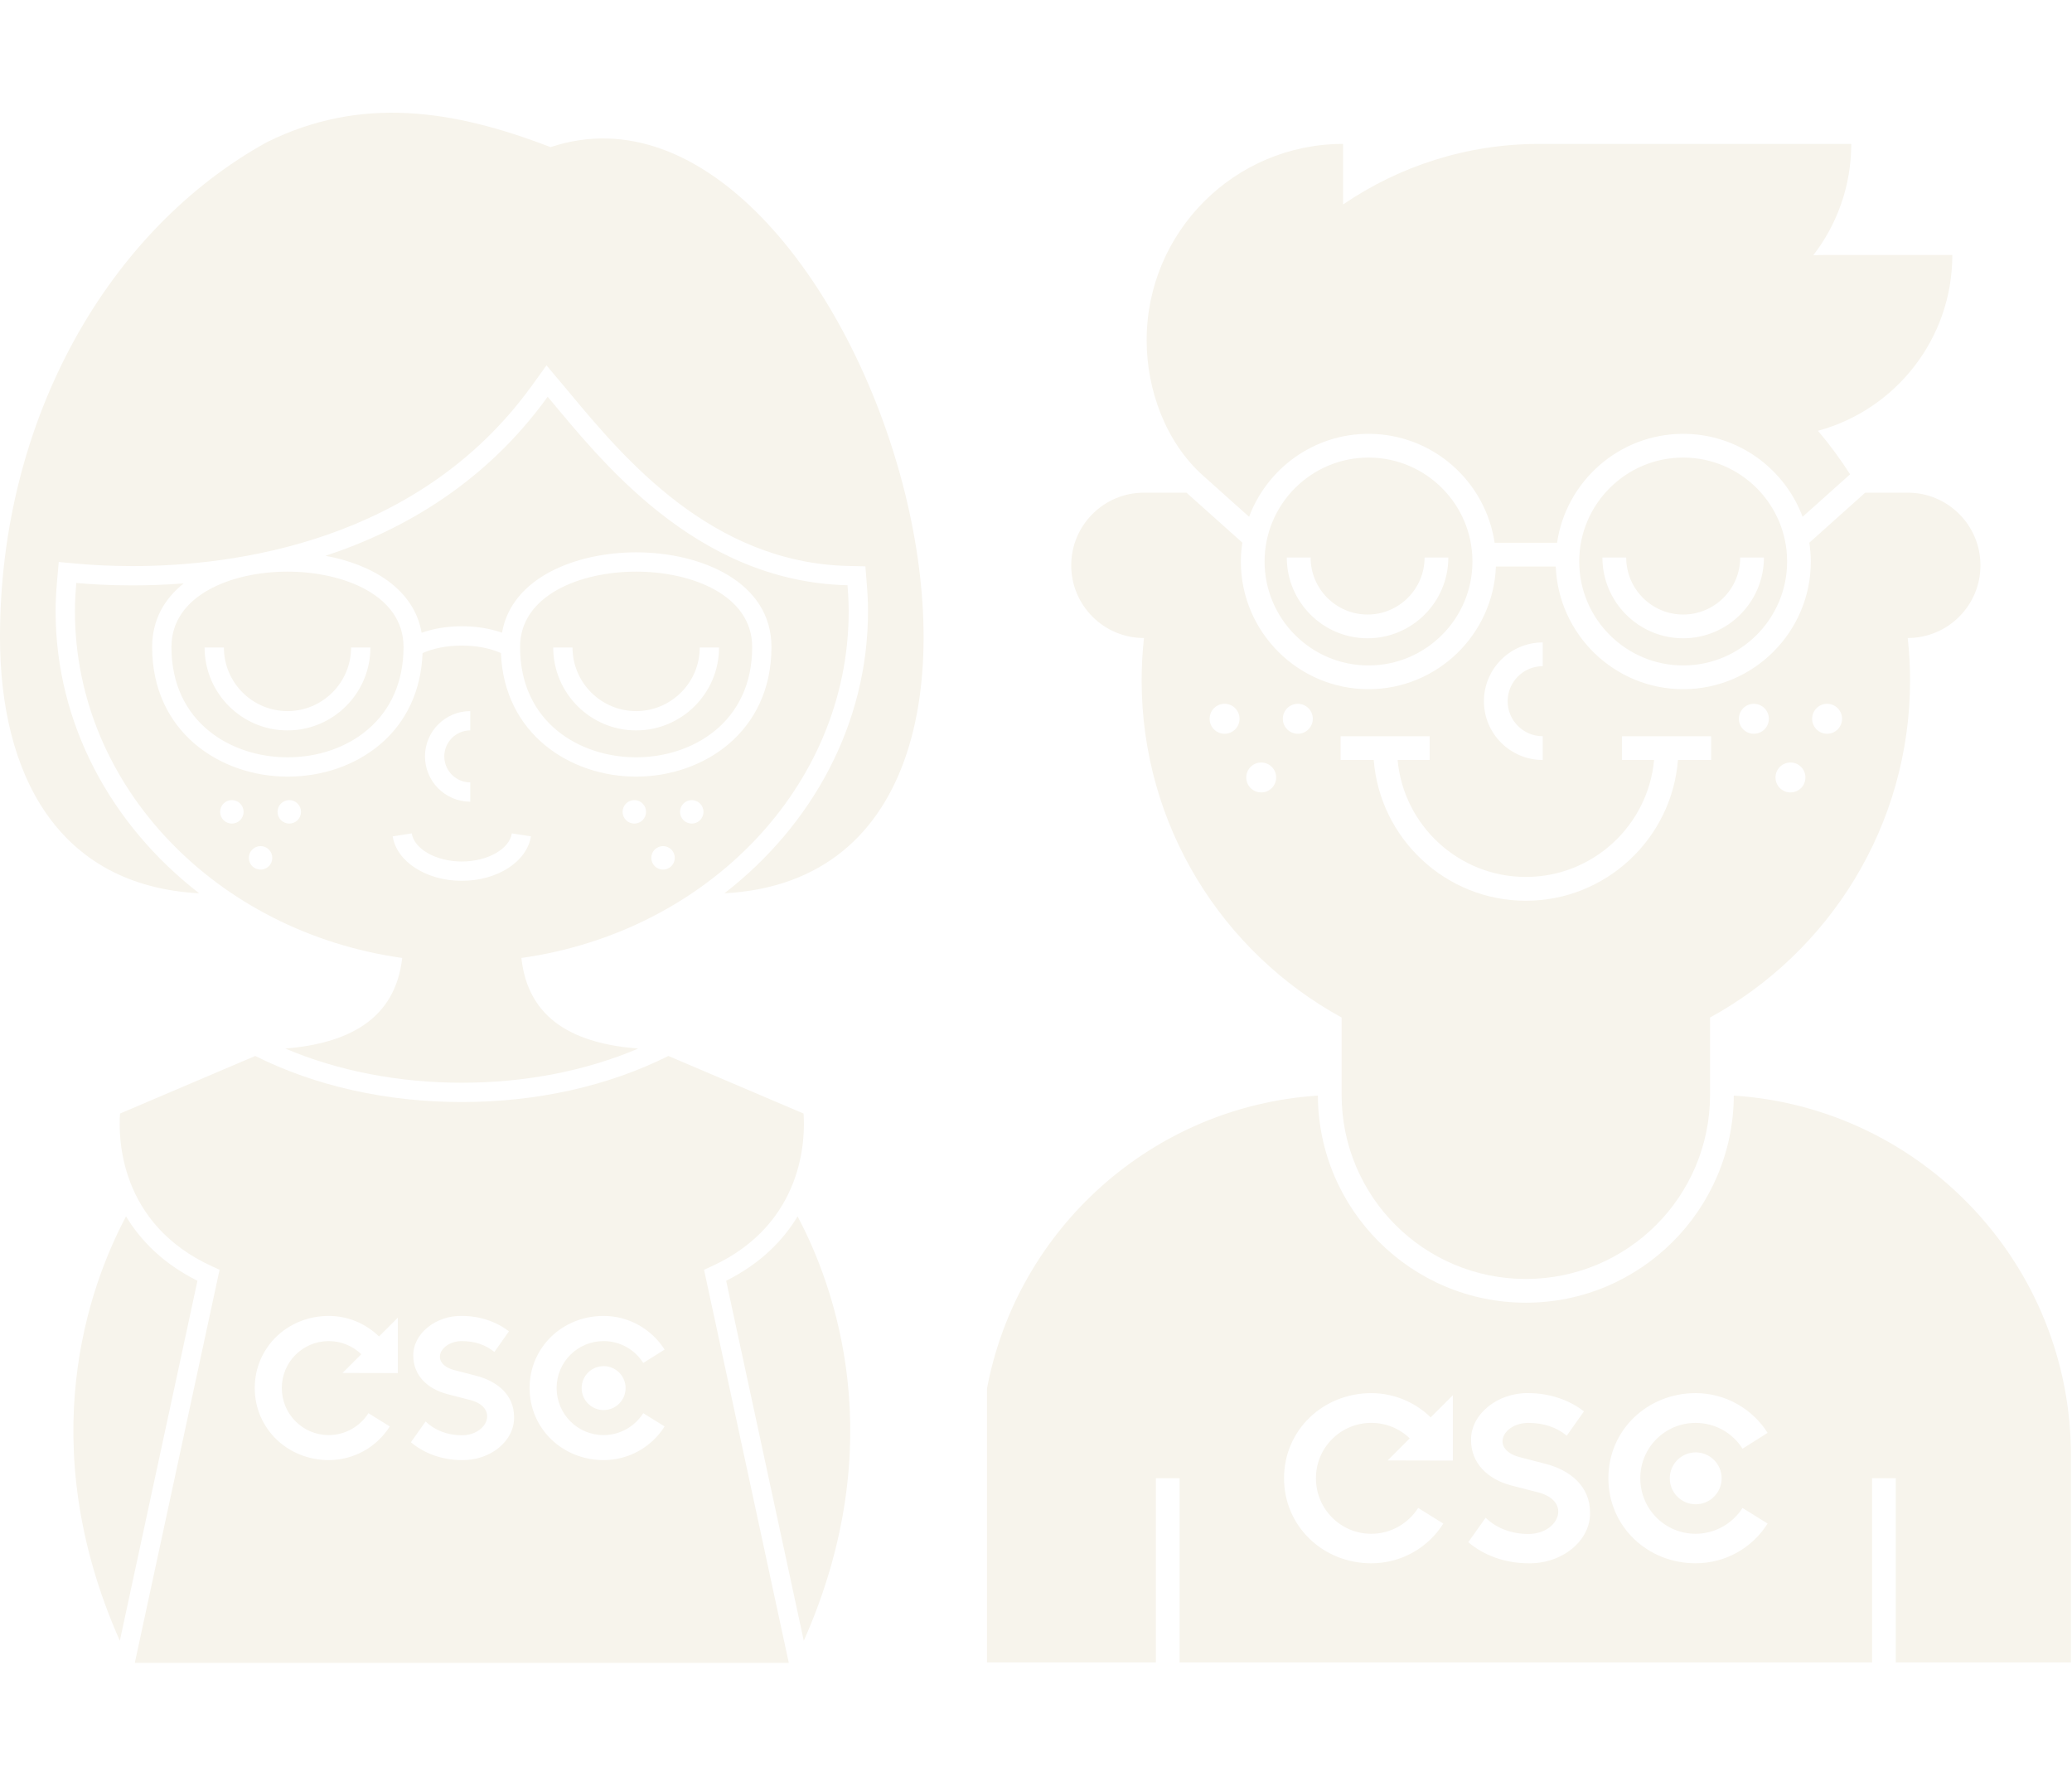
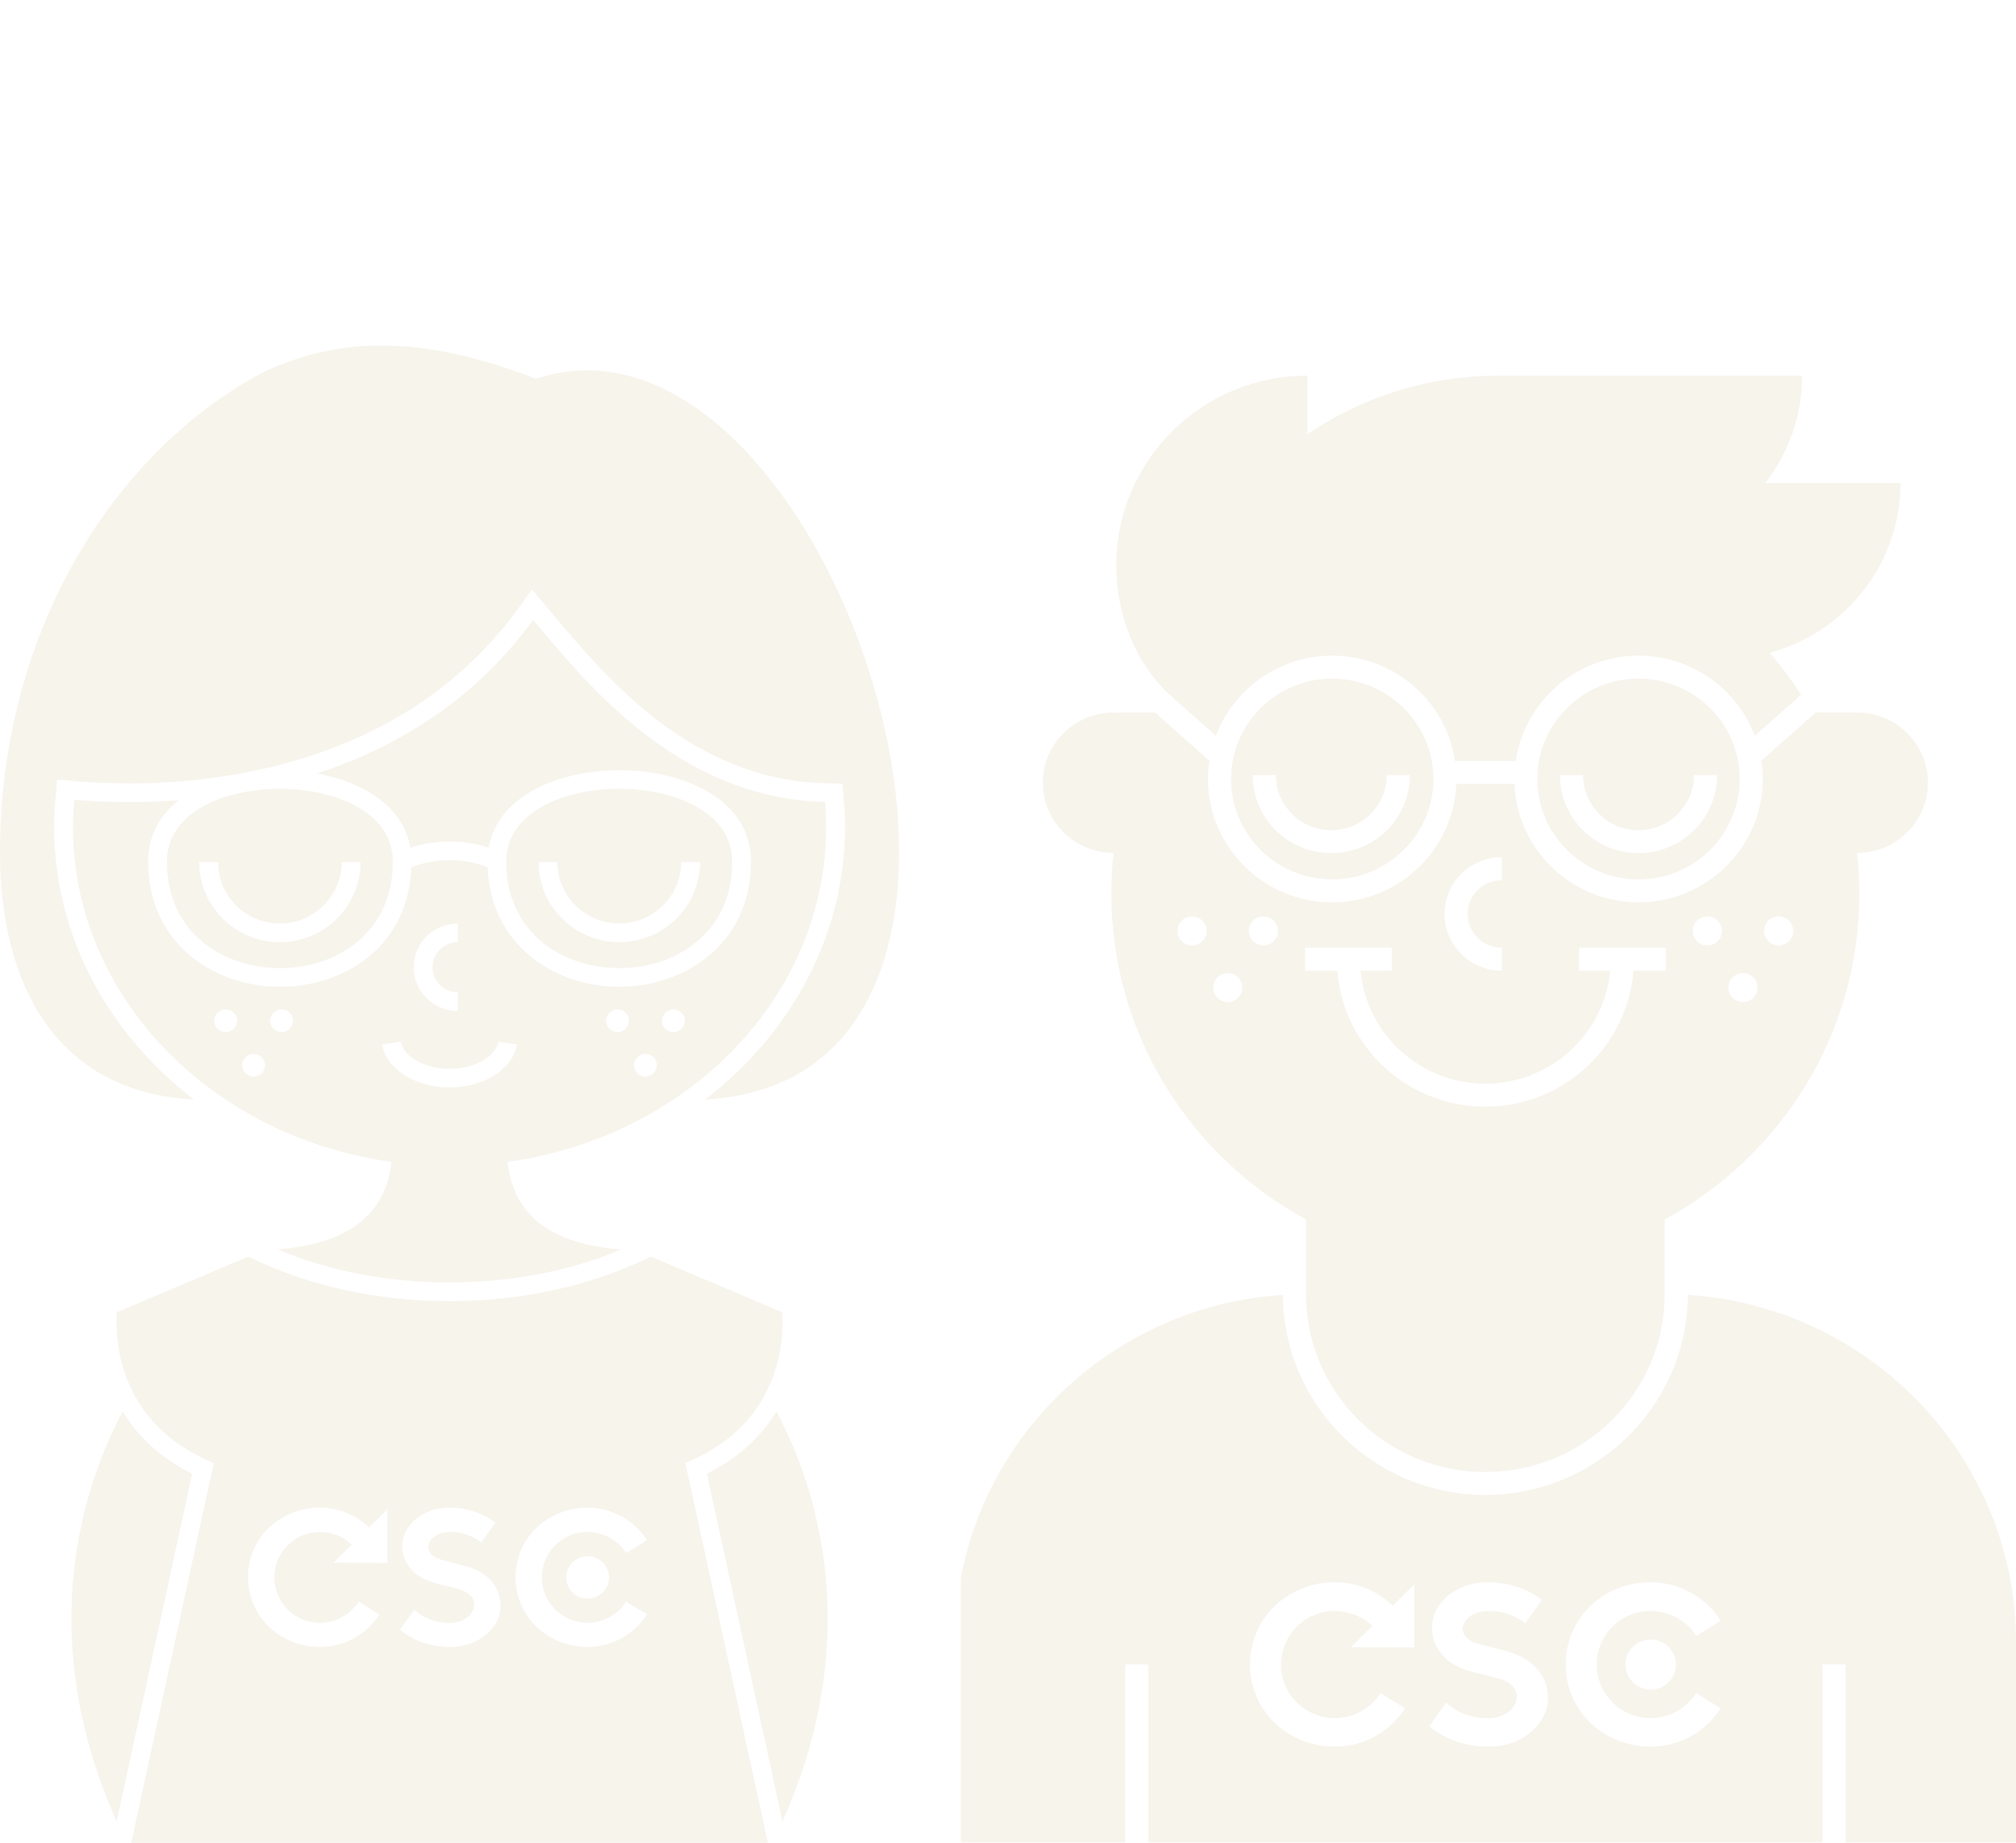
- <svg xmlns="http://www.w3.org/2000/svg" width="70px" height="60px" viewBox="0 0 302 226" version="1.1">
-   <defs />
-   <g id="Page-1" stroke="none" stroke-width="1" fill="none" fill-rule="evenodd">
-     <g fill="#F7F4EC" id="Combined-Shape">
-       <path d="M272.861,225.897 L171.931,225.897 L171.931,199.04 L168.47,199.04 L168.47,225.897 L143.856,225.897 L143.856,185.976 C148.226,162.708 167.935,144.846 192.085,143.267 C192.157,159.927 205.726,173.458 222.397,173.458 C239.067,173.458 252.635,159.927 252.705,143.267 C280.135,145.056 301.845,167.857 301.845,195.738 L301.845,225.897 L276.322,225.897 L276.322,199.04 L272.861,199.04 L272.861,225.897 Z M167.126,33.178 C167.126,17.367 179.945,4.547 195.756,4.547 L195.756,13.377 C203.906,7.819 213.746,4.547 224.366,4.547 L269.826,4.547 C269.826,10.667 267.756,16.297 264.286,20.787 C264.796,20.758 265.316,20.739 265.836,20.739 L284.557,20.739 C284.557,32.989 276.256,43.308 264.966,46.367 C266.676,48.358 268.236,50.489 269.656,52.707 L262.736,58.898 C260.086,51.848 253.296,46.808 245.326,46.808 C235.996,46.808 228.267,53.718 226.945,62.688 L217.846,62.688 C216.525,53.718 208.796,46.808 199.466,46.808 C191.496,46.808 184.706,51.848 182.057,58.898 L175.326,52.877 C169.897,48.018 167.126,40.367 167.126,33.178 Z M156.135,65.978 C156.135,60.127 160.885,55.387 166.726,55.387 L172.935,55.387 L181.075,62.667 C180.946,63.569 180.856,64.478 180.856,65.417 C180.856,75.677 189.205,84.029 199.465,84.029 C209.476,84.029 217.647,76.069 218.035,66.148 L226.755,66.148 C227.147,76.069 235.317,84.029 245.325,84.029 C255.585,84.029 263.935,75.677 263.935,65.417 C263.935,64.478 263.845,63.569 263.715,62.677 L271.856,55.387 L278.067,55.387 C283.915,55.387 288.656,60.127 288.656,65.978 C288.656,71.829 283.915,76.569 278.067,76.569 L278.055,76.569 C278.276,78.597 278.397,80.648 278.397,82.739 C278.397,103.927 266.615,122.377 249.245,131.887 L249.245,143.148 C249.245,157.978 237.226,169.998 222.397,169.998 C214.987,169.998 208.265,166.998 203.406,162.137 C198.545,157.279 195.545,150.557 195.545,143.148 L195.545,131.887 C178.175,122.377 166.397,103.927 166.397,82.739 C166.397,80.648 166.515,78.597 166.737,76.569 L166.726,76.569 C160.885,76.569 156.135,71.829 156.135,65.978 Z M211.756,196.473 L211.756,186.944 L208.527,190.171 C206.281,187.989 203.224,186.64 199.867,186.64 C192.845,186.64 187.152,192.018 187.152,199.039 C187.152,206.064 192.845,211.441 199.867,211.441 C204.265,211.441 208.155,209.162 210.369,205.653 L206.7,203.373 C205.277,205.619 202.746,207.139 199.867,207.139 C195.406,207.139 191.8,203.533 191.8,199.039 C191.8,194.579 195.406,190.974 199.867,190.974 C202.045,190.974 204.023,191.827 205.472,193.228 L202.25,196.451 L211.756,196.473 Z M225.175,196.918 L221.375,195.938 C217.205,194.737 219.067,190.978 222.765,190.978 C224.987,190.978 226.845,191.606 228.365,192.838 L230.865,189.298 C228.715,187.617 225.835,186.638 222.765,186.638 C218.305,186.548 214.325,189.708 214.415,193.508 C214.415,196.827 216.795,199.168 220.237,200.088 L224.285,201.128 C229.155,202.458 227.165,207.168 222.765,207.168 C220.265,207.168 218.055,206.288 216.535,204.798 L214.005,208.367 C216.285,210.298 219.385,211.438 222.765,211.438 C227.675,211.538 231.845,208.147 231.755,204.038 C231.755,200.178 228.817,197.838 225.175,196.918 Z M247.135,207.138 C242.675,207.138 239.075,203.529 239.075,199.037 C239.075,194.577 242.675,190.978 247.135,190.978 C250.015,190.978 252.545,192.457 253.976,194.739 L257.635,192.428 C255.425,188.949 251.535,186.638 247.135,186.638 C240.115,186.638 234.425,192.018 234.425,199.037 C234.425,206.069 240.115,211.438 247.135,211.438 C251.535,211.438 255.425,209.167 257.635,205.648 L253.976,203.377 C252.545,205.617 250.015,207.138 247.135,207.138 Z M247.154,195.276 C245.066,195.276 243.375,196.968 243.375,199.055 C243.375,201.143 245.066,202.838 247.154,202.838 C249.242,202.838 250.934,201.143 250.934,199.055 C250.934,196.968 249.242,195.276 247.154,195.276 Z M199.465,50.268 C207.817,50.268 214.615,57.069 214.615,65.417 C214.615,73.768 207.817,80.569 199.465,80.569 C191.106,80.569 184.317,73.768 184.317,65.417 C184.317,57.069 191.106,50.268 199.465,50.268 Z M245.325,50.268 C253.686,50.268 260.477,57.069 260.477,65.417 C260.477,73.768 253.686,80.569 245.325,80.569 C236.977,80.569 230.175,73.768 230.175,65.417 C230.175,57.069 236.977,50.268 245.325,50.268 Z M245.326,76.608 C251.816,76.608 257.097,71.329 257.097,64.837 L253.637,64.837 C253.637,69.419 249.906,73.148 245.326,73.148 C240.746,73.148 237.025,69.419 237.025,64.837 L233.555,64.837 C233.555,71.329 238.836,76.608 245.326,76.608 Z M199.326,76.608 C205.816,76.608 211.097,71.329 211.097,64.837 L207.637,64.837 C207.637,69.419 203.906,73.148 199.326,73.148 C194.746,73.148 191.025,69.419 191.025,64.837 L187.555,64.837 C187.555,71.329 192.836,76.608 199.326,76.608 Z M266.305,90.528 C267.515,90.528 268.487,89.549 268.487,88.347 C268.487,87.136 267.515,86.159 266.305,86.159 C265.095,86.159 264.125,87.136 264.125,88.347 C264.125,89.549 265.095,90.528 266.305,90.528 Z M260.965,99.079 C262.175,99.079 263.146,98.108 263.146,96.897 C263.146,95.686 262.175,94.716 260.965,94.716 C259.765,94.716 258.785,95.686 258.785,96.897 C258.785,98.108 259.765,99.079 260.965,99.079 Z M255.625,90.528 C256.835,90.528 257.817,89.549 257.817,88.347 C257.817,87.136 256.835,86.159 255.625,86.159 C254.425,86.159 253.446,87.136 253.446,88.347 C253.446,89.549 254.425,90.528 255.625,90.528 Z M249.407,94.347 L249.407,90.886 L236.415,90.886 L236.415,94.347 L241.085,94.347 C240.215,103.897 232.165,111.397 222.396,111.397 C212.625,111.397 204.576,103.897 203.705,94.347 L208.375,94.347 L208.375,90.886 L195.396,90.886 L195.396,94.347 L200.226,94.347 C201.117,105.806 210.715,114.868 222.396,114.868 C234.076,114.868 243.675,105.806 244.567,94.347 L249.407,94.347 Z M189.165,90.528 C190.367,90.528 191.345,89.549 191.345,88.347 C191.345,87.136 190.367,86.159 189.165,86.159 C187.955,86.159 186.976,87.136 186.976,88.347 C186.976,89.549 187.955,90.528 189.165,90.528 Z M224.855,77.216 C220.135,77.216 216.285,81.056 216.285,85.788 C216.285,90.507 220.135,94.347 224.855,94.347 L224.855,90.886 C222.035,90.886 219.745,88.597 219.745,85.788 C219.745,82.966 222.035,80.677 224.855,80.677 L224.855,77.216 Z M183.826,99.079 C185.026,99.079 186.005,98.108 186.005,96.897 C186.005,95.686 185.026,94.716 183.826,94.716 C182.617,94.716 181.646,95.686 181.646,96.897 C181.646,98.108 182.617,99.079 183.826,99.079 Z M178.487,90.528 C179.696,90.528 180.665,89.549 180.665,88.347 C180.665,87.136 179.696,86.159 178.487,86.159 C177.276,86.159 176.305,87.136 176.305,88.347 C176.305,89.549 177.276,90.528 178.487,90.528 Z" />
-       <path d="M103.648,168.186 L102.617,168.656 L114.969,225.953 L19.65,225.953 L32.003,168.656 L30.971,168.186 C17.249,161.952 17.252,149.174 17.495,145.885 L37.2,137.492 C45.985,141.887 56.379,144.208 67.309,144.208 C78.241,144.208 88.634,141.887 97.42,137.492 L117.121,145.885 C117.368,149.179 117.367,161.952 103.648,168.186 Z M28.779,170.26 L17.466,222.735 C4.637,193.8 13.006,170.974 18.371,160.875 C20.472,164.356 23.734,167.739 28.779,170.26 Z M116.25,160.876 C121.614,170.974 129.981,193.8 117.154,222.733 L105.84,170.26 C110.886,167.739 114.146,164.355 116.25,160.876 Z M91.183,185.904 C91.183,184.132 89.748,182.701 87.979,182.701 C86.21,182.701 84.777,184.132 84.777,185.904 C84.777,187.673 86.21,189.106 87.979,189.106 C89.748,189.106 91.183,187.673 91.183,185.904 Z M87.966,179.053 C90.407,179.053 92.55,180.314 93.756,182.244 L96.867,180.287 C94.991,177.339 91.693,175.382 87.966,175.382 C82.015,175.382 77.191,179.938 77.191,185.888 C77.191,191.84 82.015,196.398 87.966,196.398 C91.693,196.398 94.991,194.468 96.867,191.494 L93.756,189.561 C92.55,191.465 90.407,192.754 87.966,192.754 C84.186,192.754 81.13,189.696 81.13,185.888 C81.13,182.111 84.186,179.053 87.966,179.053 Z M67.317,196.397 C71.47,196.477 75.008,193.611 74.928,190.125 C74.928,186.855 72.435,184.871 69.353,184.093 L66.136,183.262 C62.597,182.244 64.179,179.054 67.317,179.054 C69.193,179.054 70.773,179.591 72.06,180.635 L74.178,177.632 C72.355,176.214 69.915,175.382 67.317,175.382 C63.537,175.3 60.16,177.982 60.24,181.2 C60.24,184.012 62.249,185.998 65.171,186.774 L68.602,187.66 C72.73,188.786 71.041,192.78 67.317,192.78 C65.199,192.78 63.323,192.029 62.036,190.768 L59.89,193.798 C61.821,195.431 64.448,196.397 67.317,196.397 Z M57.984,183.714 L57.984,175.637 L55.245,178.379 C53.341,176.528 50.752,175.382 47.91,175.382 C41.957,175.382 37.131,179.938 37.131,185.888 C37.131,191.84 41.957,196.398 47.91,196.398 C51.634,196.398 54.931,194.466 56.808,191.494 L53.7,189.561 C52.494,191.465 50.348,192.754 47.91,192.754 C44.128,192.754 41.074,189.696 41.074,185.888 C41.074,182.111 44.128,179.053 47.91,179.053 C49.753,179.053 51.429,179.778 52.659,180.964 L49.927,183.695 L57.984,183.714 Z M123.699,72.661 C123.699,98.23 103.014,119.417 75.993,123.206 C76.994,132.349 83.912,135.691 93.02,136.417 C85.326,139.68 76.526,141.393 67.309,141.393 C58.089,141.393 49.282,139.677 41.584,136.411 C50.596,135.669 57.6,132.286 58.622,123.205 C31.604,119.415 10.921,98.229 10.921,72.661 C10.921,71.938 10.947,71.224 10.979,70.51 C11.014,69.852 11.06,69.199 11.117,68.55 C11.117,68.548 11.117,68.547 11.118,68.546 C13.086,68.724 15.889,68.899 19.293,68.899 C21.547,68.899 24.065,68.818 26.769,68.612 C23.978,70.836 22.176,73.9 22.176,77.879 C22.176,90.281 32.099,96.771 41.905,96.773 L41.907,96.773 C47.039,96.773 51.834,95.102 55.41,92.068 C59.268,88.795 61.379,84.203 61.59,78.767 C63.155,78.065 65.192,77.67 67.309,77.67 C69.612,77.67 71.571,78.118 73.012,78.763 C73.473,90.59 83.148,96.773 92.715,96.773 C102.518,96.773 112.444,90.284 112.444,77.879 C112.444,68.398 102.222,64.082 92.722,64.082 C83.945,64.082 74.557,67.766 73.172,75.795 C71.468,75.192 69.461,74.855 67.309,74.855 C65.195,74.855 63.184,75.19 61.451,75.807 C60.361,69.462 54.273,65.837 47.439,64.588 C58.955,60.793 70.844,53.852 79.824,41.402 C87.227,50.199 101.152,68.35 123.529,68.878 C123.576,69.451 123.612,70.025 123.641,70.602 C123.673,71.287 123.699,71.972 123.699,72.661 Z M100.827,103.62 C101.771,103.62 102.536,102.853 102.536,101.91 C102.536,100.965 101.771,100.197 100.827,100.197 C99.882,100.197 99.115,100.965 99.115,101.91 C99.115,102.853 99.882,103.62 100.827,103.62 Z M96.641,110.328 C97.586,110.328 98.35,109.561 98.35,108.615 C98.35,107.672 97.586,106.904 96.641,106.904 C95.695,106.904 94.931,107.672 94.931,108.615 C94.931,109.561 95.695,110.328 96.641,110.328 Z M92.456,103.62 C93.399,103.62 94.166,102.853 94.166,101.91 C94.166,100.965 93.399,100.197 92.456,100.197 C91.512,100.197 90.745,100.965 90.745,101.91 C90.745,102.853 91.512,103.62 92.456,103.62 Z M67.309,111.962 C72.474,111.962 76.806,109.176 77.386,105.479 L74.604,105.046 C74.244,107.346 71.04,109.146 67.309,109.146 C63.58,109.146 60.376,107.346 60.014,105.046 L57.234,105.48 C57.813,109.176 62.144,111.962 67.309,111.962 Z M68.545,87.223 C64.903,87.223 61.941,90.183 61.941,93.824 C61.941,97.467 64.903,100.429 68.545,100.429 L68.545,97.613 C66.455,97.613 64.756,95.914 64.756,93.824 C64.756,91.735 66.455,90.037 68.545,90.037 L68.545,87.223 Z M42.164,103.62 C43.109,103.62 43.874,102.853 43.874,101.91 C43.874,100.965 43.109,100.197 42.164,100.197 C41.221,100.197 40.453,100.965 40.453,101.91 C40.453,102.853 41.221,103.62 42.164,103.62 Z M37.977,110.328 C38.926,110.328 39.689,109.561 39.689,108.615 C39.689,107.672 38.926,106.904 37.977,106.904 C37.034,106.904 36.268,107.672 36.268,108.615 C36.268,109.561 37.034,110.328 37.977,110.328 Z M33.792,103.62 C34.738,103.62 35.505,102.853 35.505,101.91 C35.505,100.965 34.738,100.197 33.792,100.197 C32.848,100.197 32.083,100.965 32.083,101.91 C32.083,102.853 32.848,103.62 33.792,103.62 Z M41.904,93.96 C33.757,93.959 24.987,88.927 24.987,77.879 C24.987,70.333 33.753,66.894 41.899,66.894 C50.046,66.894 58.817,70.333 58.817,77.879 C58.817,82.855 57.008,87.02 53.588,89.924 C50.522,92.526 46.373,93.96 41.906,93.96 L41.904,93.96 Z M32.632,77.953 L29.819,77.953 C29.819,84.615 35.238,90.037 41.903,90.037 C48.566,90.037 53.986,84.615 53.986,77.953 L51.172,77.953 C51.172,83.063 47.013,87.223 41.903,87.223 C36.79,87.223 32.632,83.063 32.632,77.953 Z M92.715,93.96 C84.569,93.96 75.802,88.928 75.802,77.879 C75.802,70.333 84.572,66.894 92.72,66.894 C100.865,66.894 109.632,70.333 109.632,77.879 C109.632,88.928 100.861,93.96 92.715,93.96 Z M83.447,77.953 L80.634,77.953 C80.634,84.615 86.053,90.037 92.718,90.037 C99.381,90.037 104.801,84.615 104.801,77.953 L101.986,77.953 C101.986,83.063 97.828,87.223 92.718,87.223 C87.605,87.223 83.447,83.063 83.447,77.953 Z M80.245,5.018 C124.768,-9.828 163.095,110.725 105.59,113.781 C118.377,103.873 126.515,89.122 126.515,72.662 C126.515,71.44 126.457,70.164 126.335,68.652 L126.132,66.123 L123.597,66.065 C103.668,65.594 90.857,50.234 83.203,41.056 C82.776,40.543 82.368,40.055 81.977,39.59 L79.653,36.83 L77.542,39.756 C61.016,62.665 33.954,66.086 19.293,66.086 C15.876,66.086 13.099,65.9 11.372,65.744 L8.561,65.489 L8.314,68.298 C8.175,69.897 8.105,71.324 8.105,72.662 C8.105,89.122 16.242,103.872 29.029,113.78 C8.273,112.675 -0,96.268 -0,76.441 C-0,44.49 15.933,16.954 38.913,4.289 C52.59,-2.481 66.008,-0.468 80.245,5.018 Z" />
-     </g>
-   </g>
+ <svg xmlns="http://www.w3.org/2000/svg" width="70" height="64" viewBox="0 0 70 64">
+   <path fill="#F7F4EC" d="M63.278,51.987 L39.872,51.987 L39.872,45.806 L39.069,45.806 L39.069,51.987 L33.361,51.987 L33.361,42.8 C34.375,37.445 38.945,33.334 44.546,32.971 C44.563,36.805 47.709,39.919 51.575,39.919 C55.441,39.919 58.588,36.805 58.604,32.971 C64.965,33.383 70,38.63 70,45.047 L70,51.987 L64.081,51.987 L64.081,45.806 L63.278,45.806 L63.278,51.987 Z M38.758,7.635 C38.758,3.997 41.73,1.046 45.397,1.046 L45.397,3.079 C47.287,1.799 49.569,1.046 52.032,1.046 L62.574,1.046 C62.574,2.455 62.094,3.751 61.29,4.784 C61.408,4.777 61.528,4.773 61.649,4.773 L65.991,4.773 C65.991,7.592 64.066,9.967 61.447,10.671 C61.844,11.129 62.206,11.619 62.535,12.13 L60.93,13.555 C60.316,11.932 58.741,10.772 56.893,10.772 C54.729,10.772 52.937,12.362 52.63,14.427 L50.52,14.427 C50.213,12.362 48.421,10.772 46.257,10.772 C44.409,10.772 42.834,11.932 42.22,13.555 L40.659,12.169 C39.4,11.051 38.758,9.29 38.758,7.635 Z M36.209,15.184 C36.209,13.837 37.31,12.747 38.665,12.747 L40.105,12.747 L41.993,14.422 C41.963,14.629 41.942,14.839 41.942,15.055 C41.942,17.416 43.878,19.338 46.257,19.338 C48.579,19.338 50.474,17.506 50.564,15.223 L52.586,15.223 C52.677,17.506 54.572,19.338 56.893,19.338 C59.272,19.338 61.208,17.416 61.208,15.055 C61.208,14.839 61.187,14.629 61.157,14.424 L63.045,12.747 L64.486,12.747 C65.842,12.747 66.941,13.837 66.941,15.184 C66.941,16.53 65.842,17.621 64.486,17.621 L64.483,17.621 C64.534,18.088 64.562,18.56 64.562,19.041 C64.562,23.917 61.83,28.163 57.802,30.352 L57.802,32.944 C57.802,36.356 55.014,39.123 51.575,39.123 C49.857,39.123 48.298,38.432 47.171,37.314 C46.044,36.196 45.348,34.649 45.348,32.944 L45.348,30.352 C41.32,28.163 38.589,23.917 38.589,19.041 C38.589,18.56 38.616,18.088 38.667,17.621 L38.665,17.621 C37.31,17.621 36.209,16.53 36.209,15.184 Z M49.108,45.216 L49.108,43.023 L48.359,43.765 C47.838,43.263 47.129,42.953 46.351,42.953 C44.722,42.953 43.402,44.19 43.402,45.806 C43.402,47.423 44.722,48.66 46.351,48.66 C47.371,48.66 48.273,48.136 48.786,47.328 L47.935,46.804 C47.605,47.32 47.018,47.67 46.351,47.67 C45.316,47.67 44.48,46.84 44.48,45.806 C44.48,44.78 45.316,43.95 46.351,43.95 C46.856,43.95 47.314,44.146 47.65,44.469 L46.903,45.211 L49.108,45.216 Z M52.22,45.318 L51.338,45.093 C50.371,44.816 50.803,43.951 51.661,43.951 C52.176,43.951 52.607,44.096 52.959,44.379 L53.539,43.564 C53.041,43.178 52.373,42.952 51.661,42.952 C50.626,42.932 49.703,43.659 49.724,44.533 C49.724,45.297 50.276,45.836 51.075,46.048 L52.013,46.287 C53.143,46.593 52.681,47.677 51.661,47.677 C51.081,47.677 50.568,47.474 50.216,47.132 L49.629,47.953 C50.158,48.397 50.877,48.66 51.661,48.66 C52.799,48.683 53.766,47.902 53.746,46.957 C53.746,46.068 53.064,45.53 52.22,45.318 Z M57.312,47.67 C56.278,47.67 55.443,46.839 55.443,45.806 C55.443,44.779 56.278,43.951 57.312,43.951 C57.98,43.951 58.567,44.291 58.899,44.817 L59.747,44.285 C59.235,43.484 58.333,42.952 57.312,42.952 C55.684,42.952 54.365,44.19 54.365,45.806 C54.365,47.424 55.684,48.66 57.312,48.66 C58.333,48.66 59.235,48.137 59.747,47.327 L58.899,46.804 C58.567,47.32 57.98,47.67 57.312,47.67 Z M57.317,44.94 C56.832,44.94 56.44,45.329 56.44,45.81 C56.44,46.29 56.832,46.68 57.317,46.68 C57.801,46.68 58.193,46.29 58.193,45.81 C58.193,45.329 57.801,44.94 57.317,44.94 Z M46.257,11.568 C48.194,11.568 49.771,13.134 49.771,15.055 C49.771,16.977 48.194,18.542 46.257,18.542 C44.319,18.542 42.744,16.977 42.744,15.055 C42.744,13.134 44.319,11.568 46.257,11.568 Z M56.893,11.568 C58.832,11.568 60.406,13.134 60.406,15.055 C60.406,16.977 58.832,18.542 56.893,18.542 C54.957,18.542 53.379,16.977 53.379,15.055 C53.379,13.134 54.957,11.568 56.893,11.568 Z M56.893,17.63 C58.398,17.63 59.622,16.415 59.622,14.921 L58.82,14.921 C58.82,15.976 57.955,16.834 56.893,16.834 C55.831,16.834 54.968,15.976 54.968,14.921 L54.163,14.921 C54.163,16.415 55.388,17.63 56.893,17.63 Z M46.225,17.63 C47.73,17.63 48.955,16.415 48.955,14.921 L48.152,14.921 C48.152,15.976 47.287,16.834 46.225,16.834 C45.163,16.834 44.3,15.976 44.3,14.921 L43.495,14.921 C43.495,16.415 44.72,17.63 46.225,17.63 Z M61.758,20.834 C62.039,20.834 62.264,20.608 62.264,20.332 C62.264,20.053 62.039,19.828 61.758,19.828 C61.477,19.828 61.252,20.053 61.252,20.332 C61.252,20.608 61.477,20.834 61.758,20.834 Z M60.52,22.802 C60.8,22.802 61.025,22.578 61.025,22.299 C61.025,22.021 60.8,21.798 60.52,21.798 C60.241,21.798 60.014,22.021 60.014,22.299 C60.014,22.578 60.241,22.802 60.52,22.802 Z M59.281,20.834 C59.562,20.834 59.79,20.608 59.79,20.332 C59.79,20.053 59.562,19.828 59.281,19.828 C59.003,19.828 58.776,20.053 58.776,20.332 C58.776,20.608 59.003,20.834 59.281,20.834 Z M57.839,21.713 L57.839,20.916 L54.826,20.916 L54.826,21.713 L55.909,21.713 C55.708,23.91 53.841,25.636 51.575,25.636 C49.309,25.636 47.443,23.91 47.241,21.713 L48.324,21.713 L48.324,20.916 L45.314,20.916 L45.314,21.713 L46.434,21.713 C46.64,24.35 48.866,26.435 51.575,26.435 C54.284,26.435 56.51,24.35 56.717,21.713 L57.839,21.713 Z M43.869,20.834 C44.147,20.834 44.374,20.608 44.374,20.332 C44.374,20.053 44.147,19.828 43.869,19.828 C43.588,19.828 43.361,20.053 43.361,20.332 C43.361,20.608 43.588,20.834 43.869,20.834 Z M52.145,17.77 C51.051,17.77 50.158,18.654 50.158,19.743 C50.158,20.829 51.051,21.713 52.145,21.713 L52.145,20.916 C51.491,20.916 50.96,20.389 50.96,19.743 C50.96,19.094 51.491,18.567 52.145,18.567 L52.145,17.77 Z M42.631,22.802 C42.909,22.802 43.136,22.578 43.136,22.299 C43.136,22.021 42.909,21.798 42.631,21.798 C42.35,21.798 42.125,22.021 42.125,22.299 C42.125,22.578 42.35,22.802 42.631,22.802 Z M41.392,20.834 C41.673,20.834 41.897,20.608 41.897,20.332 C41.897,20.053 41.673,19.828 41.392,19.828 C41.112,19.828 40.886,20.053 40.886,20.332 C40.886,20.608 41.112,20.834 41.392,20.834 Z M24.037,38.706 L23.798,38.814 L26.662,52 L4.557,52 L7.422,38.814 L7.182,38.706 C4,37.271 4.001,34.331 4.057,33.573 L8.627,31.642 C10.664,32.653 13.075,33.188 15.609,33.188 C18.145,33.188 20.555,32.653 22.592,31.642 L27.161,33.573 C27.218,34.332 27.218,37.271 24.037,38.706 Z M6.674,39.183 L4.05,51.259 C1.075,44.6 3.016,39.347 4.26,37.023 C4.748,37.824 5.504,38.603 6.674,39.183 Z M26.959,37.023 C28.203,39.347 30.143,44.601 27.169,51.259 L24.545,39.183 C25.715,38.603 26.471,37.824 26.959,37.023 Z M21.146,42.783 C21.146,42.376 20.813,42.046 20.403,42.046 C19.993,42.046 19.66,42.376 19.66,42.783 C19.66,43.191 19.993,43.52 20.403,43.52 C20.813,43.52 21.146,43.191 21.146,42.783 Z M20.4,41.207 C20.966,41.207 21.463,41.497 21.743,41.941 L22.464,41.491 C22.029,40.812 21.264,40.362 20.4,40.362 C19.02,40.362 17.901,41.41 17.901,42.78 C17.901,44.15 19.02,45.198 20.4,45.198 C21.264,45.198 22.029,44.754 22.464,44.07 L21.743,43.625 C21.463,44.063 20.966,44.36 20.4,44.36 C19.523,44.36 18.815,43.656 18.815,42.78 C18.815,41.91 19.523,41.207 20.4,41.207 Z M15.611,45.198 C16.574,45.217 17.395,44.557 17.376,43.755 C17.376,43.002 16.798,42.546 16.083,42.366 L15.337,42.175 C14.517,41.941 14.884,41.207 15.611,41.207 C16.046,41.207 16.413,41.331 16.711,41.571 L17.202,40.88 C16.78,40.553 16.214,40.362 15.611,40.362 C14.735,40.343 13.952,40.96 13.97,41.701 C13.97,42.348 14.436,42.805 15.114,42.983 L15.909,43.187 C16.867,43.446 16.475,44.366 15.611,44.366 C15.12,44.366 14.685,44.193 14.387,43.903 L13.889,44.6 C14.337,44.976 14.946,45.198 15.611,45.198 Z M13.447,42.279 L13.447,40.421 L12.812,41.051 C12.37,40.625 11.77,40.362 11.111,40.362 C9.73,40.362 8.611,41.41 8.611,42.78 C8.611,44.15 9.73,45.198 11.111,45.198 C11.974,45.198 12.739,44.754 13.174,44.07 L12.453,43.625 C12.174,44.063 11.676,44.36 11.111,44.36 C10.234,44.36 9.525,43.656 9.525,42.78 C9.525,41.91 10.234,41.207 11.111,41.207 C11.538,41.207 11.927,41.373 12.212,41.647 L11.578,42.275 L13.447,42.279 Z M28.687,16.722 C28.687,22.606 23.89,27.482 17.623,28.354 C17.855,30.458 19.46,31.228 21.572,31.395 C19.788,32.146 17.747,32.54 15.609,32.54 C13.471,32.54 11.429,32.145 9.644,31.393 C11.734,31.222 13.358,30.444 13.595,28.354 C7.329,27.482 2.533,22.606 2.533,16.722 C2.533,16.556 2.539,16.391 2.546,16.227 C2.554,16.076 2.565,15.925 2.578,15.776 C2.578,15.775 2.578,15.775 2.578,15.775 C3.035,15.816 3.685,15.856 4.474,15.856 C4.997,15.856 5.581,15.838 6.208,15.79 C5.561,16.302 5.143,17.007 5.143,17.923 C5.143,20.777 7.444,22.271 9.718,22.271 L9.718,22.271 C10.909,22.271 12.021,21.887 12.85,21.188 C13.745,20.435 14.234,19.378 14.283,18.127 C14.646,17.966 15.118,17.875 15.609,17.875 C16.143,17.875 16.598,17.978 16.932,18.126 C17.039,20.848 19.283,22.271 21.501,22.271 C23.775,22.271 26.076,20.778 26.076,17.923 C26.076,15.741 23.706,14.748 21.503,14.748 C19.467,14.748 17.29,15.596 16.969,17.443 C16.574,17.304 16.108,17.227 15.609,17.227 C15.119,17.227 14.653,17.304 14.251,17.446 C13.998,15.986 12.586,15.152 11.001,14.864 C13.672,13.991 16.429,12.393 18.512,9.528 C20.228,11.553 23.458,15.73 28.647,15.851 C28.658,15.983 28.666,16.115 28.673,16.248 C28.681,16.406 28.687,16.563 28.687,16.722 Z M23.382,23.847 C23.601,23.847 23.779,23.67 23.779,23.453 C23.779,23.236 23.601,23.059 23.382,23.059 C23.163,23.059 22.985,23.236 22.985,23.453 C22.985,23.67 23.163,23.847 23.382,23.847 Z M22.412,25.391 C22.631,25.391 22.808,25.214 22.808,24.996 C22.808,24.779 22.631,24.603 22.412,24.603 C22.192,24.603 22.015,24.779 22.015,24.996 C22.015,25.214 22.192,25.391 22.412,25.391 Z M21.441,23.847 C21.66,23.847 21.838,23.67 21.838,23.453 C21.838,23.236 21.66,23.059 21.441,23.059 C21.222,23.059 21.044,23.236 21.044,23.453 C21.044,23.67 21.222,23.847 21.441,23.847 Z M15.609,25.767 C16.807,25.767 17.812,25.125 17.946,24.275 L17.301,24.175 C17.218,24.704 16.475,25.119 15.609,25.119 C14.745,25.119 14.002,24.704 13.918,24.175 L13.273,24.275 C13.407,25.125 14.412,25.767 15.609,25.767 Z M15.896,20.073 C15.051,20.073 14.364,20.754 14.364,21.592 C14.364,22.431 15.051,23.112 15.896,23.112 L15.896,22.464 C15.411,22.464 15.017,22.073 15.017,21.592 C15.017,21.112 15.411,20.721 15.896,20.721 L15.896,20.073 Z M9.778,23.847 C9.997,23.847 10.175,23.67 10.175,23.453 C10.175,23.236 9.997,23.059 9.778,23.059 C9.559,23.059 9.381,23.236 9.381,23.453 C9.381,23.67 9.559,23.847 9.778,23.847 Z M8.807,25.391 C9.027,25.391 9.204,25.214 9.204,24.996 C9.204,24.779 9.027,24.603 8.807,24.603 C8.588,24.603 8.411,24.779 8.411,24.996 C8.411,25.214 8.588,25.391 8.807,25.391 Z M7.837,23.847 C8.056,23.847 8.234,23.67 8.234,23.453 C8.234,23.236 8.056,23.059 7.837,23.059 C7.618,23.059 7.44,23.236 7.44,23.453 C7.44,23.67 7.618,23.847 7.837,23.847 Z M9.718,21.624 C7.829,21.623 5.795,20.465 5.795,17.923 C5.795,16.186 7.828,15.395 9.717,15.395 C11.606,15.395 13.64,16.186 13.64,17.923 C13.64,19.068 13.221,20.027 12.428,20.695 C11.716,21.294 10.754,21.624 9.718,21.624 L9.718,21.624 Z M7.568,17.94 L6.915,17.94 C6.915,19.473 8.172,20.721 9.718,20.721 C11.263,20.721 12.52,19.473 12.52,17.94 L11.867,17.94 C11.867,19.116 10.903,20.073 9.718,20.073 C8.532,20.073 7.568,19.116 7.568,17.94 Z M21.501,21.624 C19.612,21.624 17.579,20.466 17.579,17.923 C17.579,16.186 19.613,15.395 21.502,15.395 C23.391,15.395 25.424,16.186 25.424,17.923 C25.424,20.466 23.39,21.624 21.501,21.624 Z M19.352,17.94 L18.7,17.94 C18.7,19.473 19.956,20.721 21.502,20.721 C23.047,20.721 24.304,19.473 24.304,17.94 L23.651,17.94 C23.651,19.116 22.687,20.073 21.502,20.073 C20.316,20.073 19.352,19.116 19.352,17.94 Z M18.609,1.155 C28.934,-2.262 37.823,25.482 24.487,26.185 C27.452,23.905 29.34,20.51 29.34,16.722 C29.34,16.441 29.326,16.147 29.298,15.799 L29.251,15.217 L28.663,15.204 C24.041,15.096 21.07,11.561 19.295,9.448 C19.196,9.33 19.102,9.218 19.011,9.111 L18.472,8.476 L17.982,9.149 C14.15,14.421 7.874,15.209 4.474,15.209 C3.682,15.209 3.038,15.166 2.637,15.13 L1.985,15.071 L1.928,15.718 C1.896,16.086 1.88,16.414 1.88,16.722 C1.88,20.51 3.767,23.905 6.732,26.185 C1.918,25.931 -6.95364238e-05,22.155 -6.95364238e-05,17.592 C-6.95364238e-05,10.239 3.695,3.902 9.024,0.987 C12.196,-0.571 15.308,-0.108 18.609,1.155 Z" transform="translate(0 12)" />
</svg>
